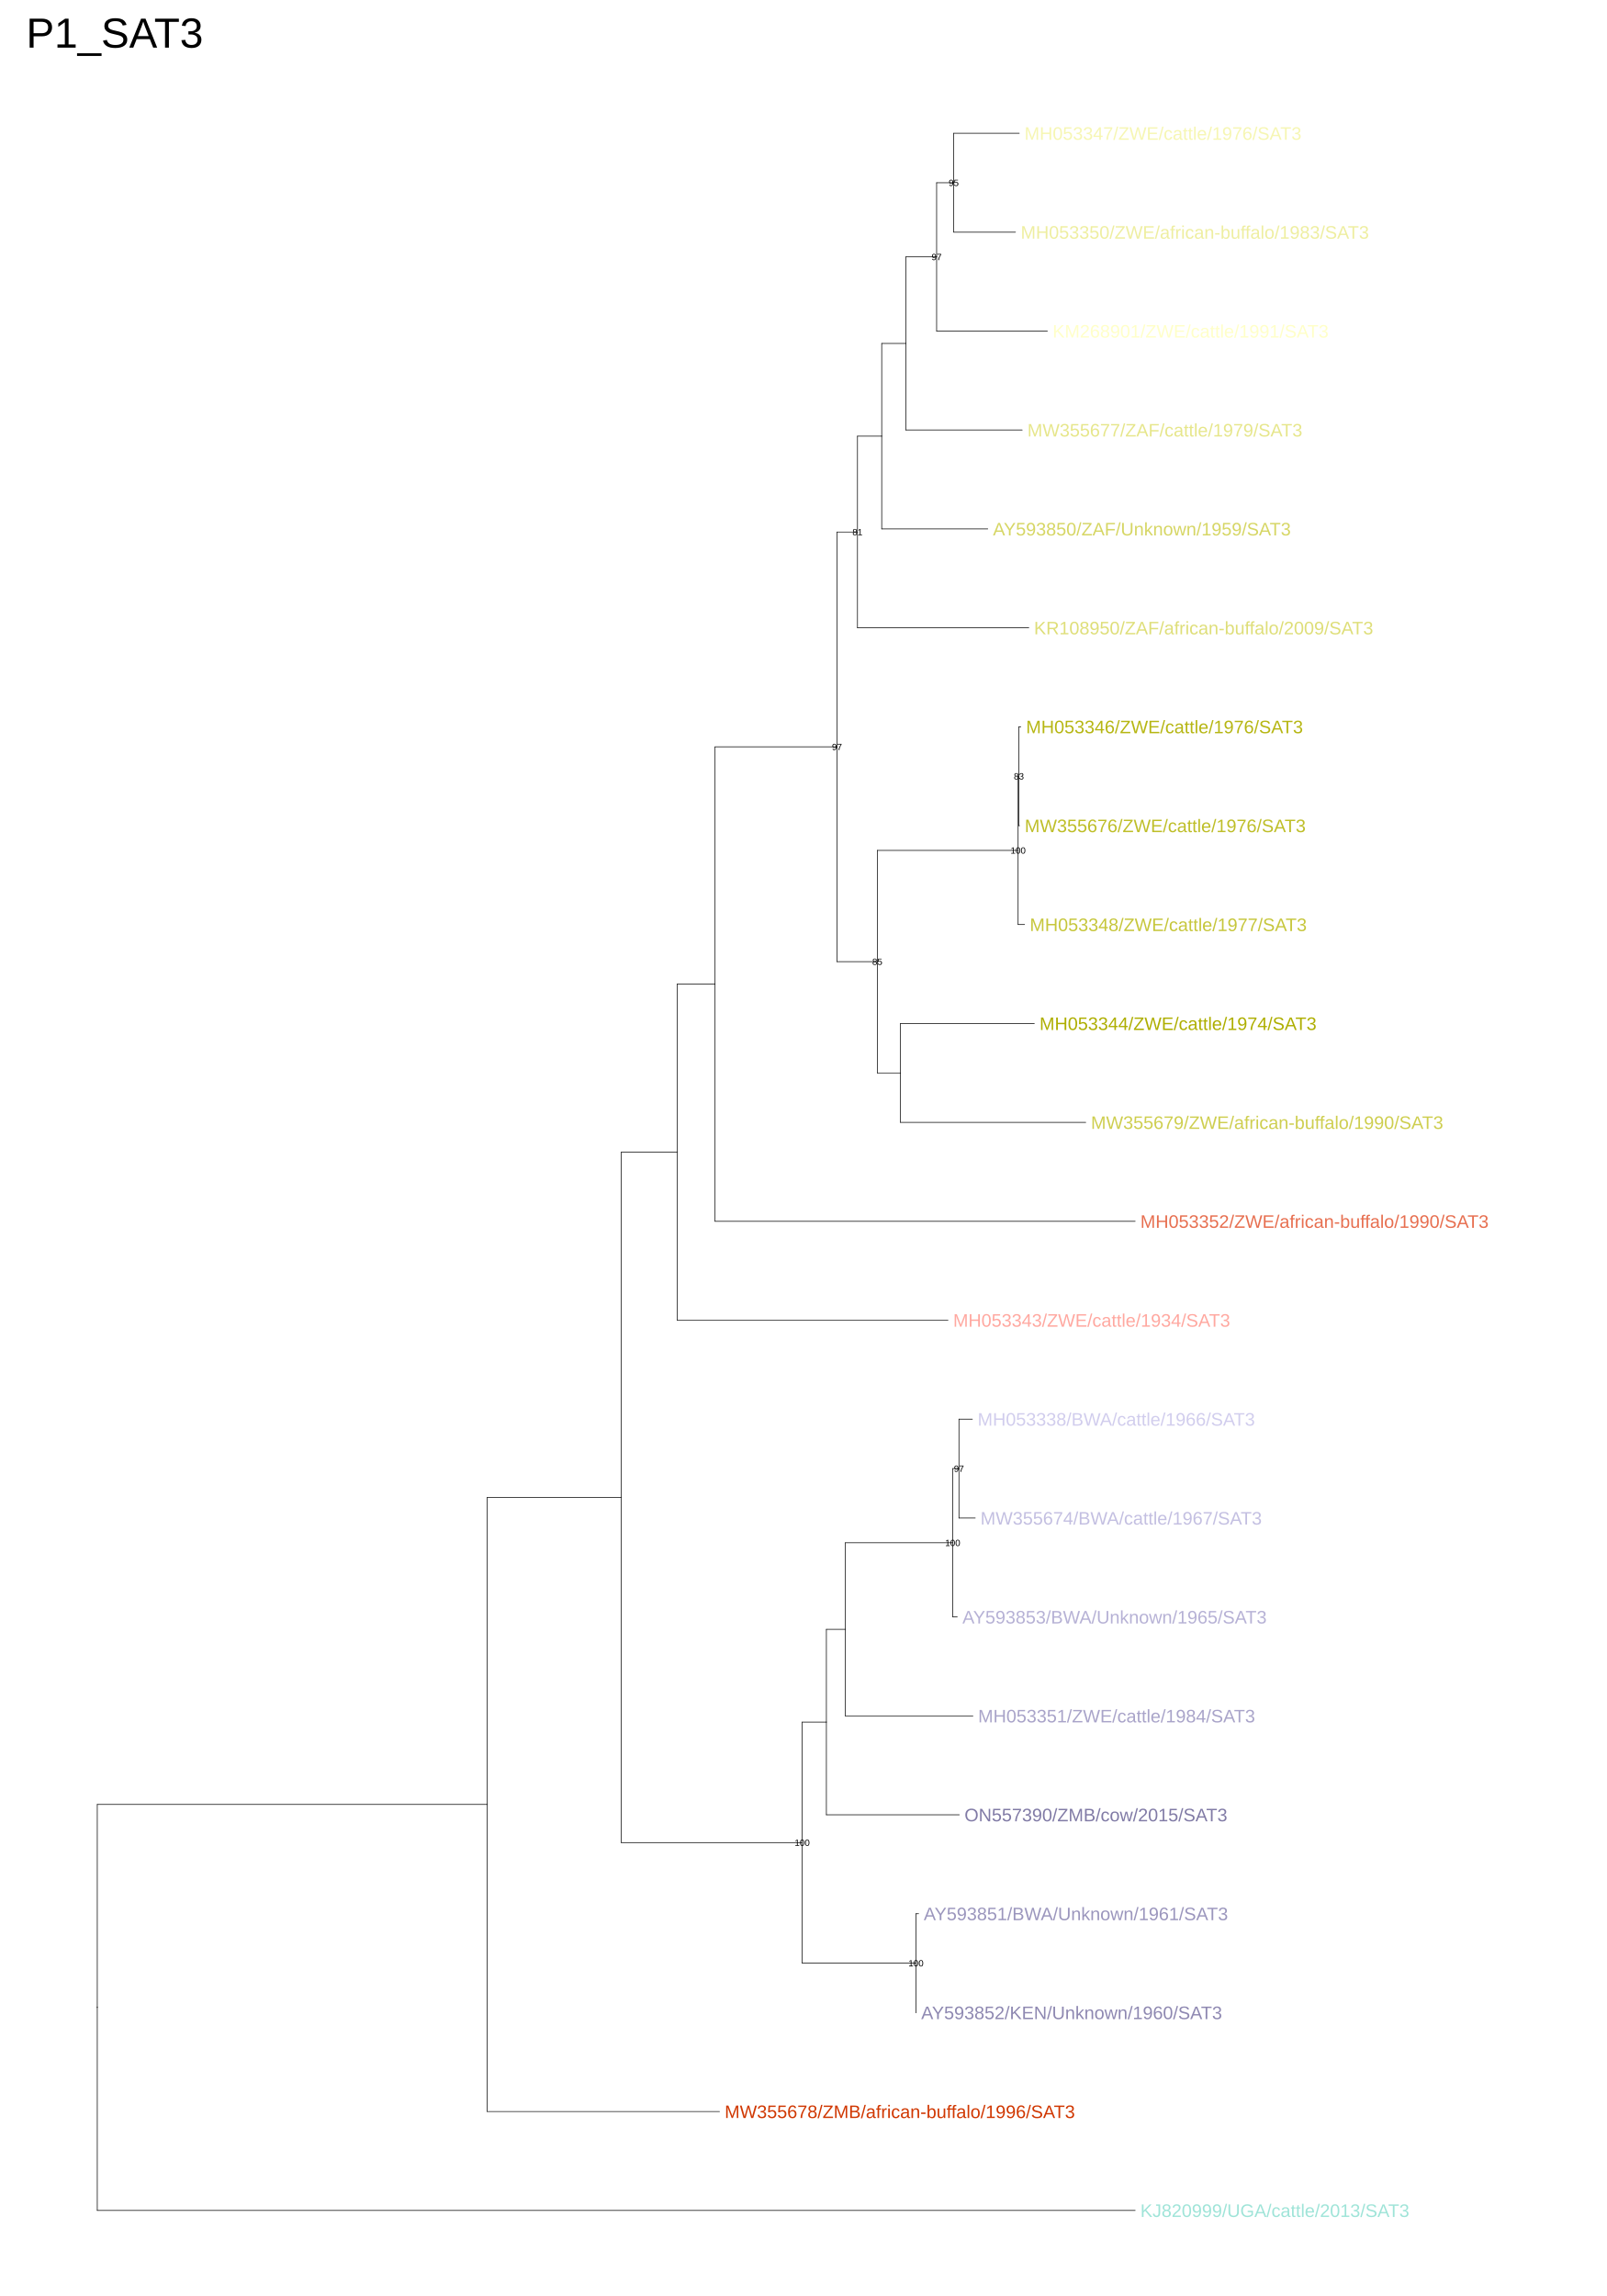
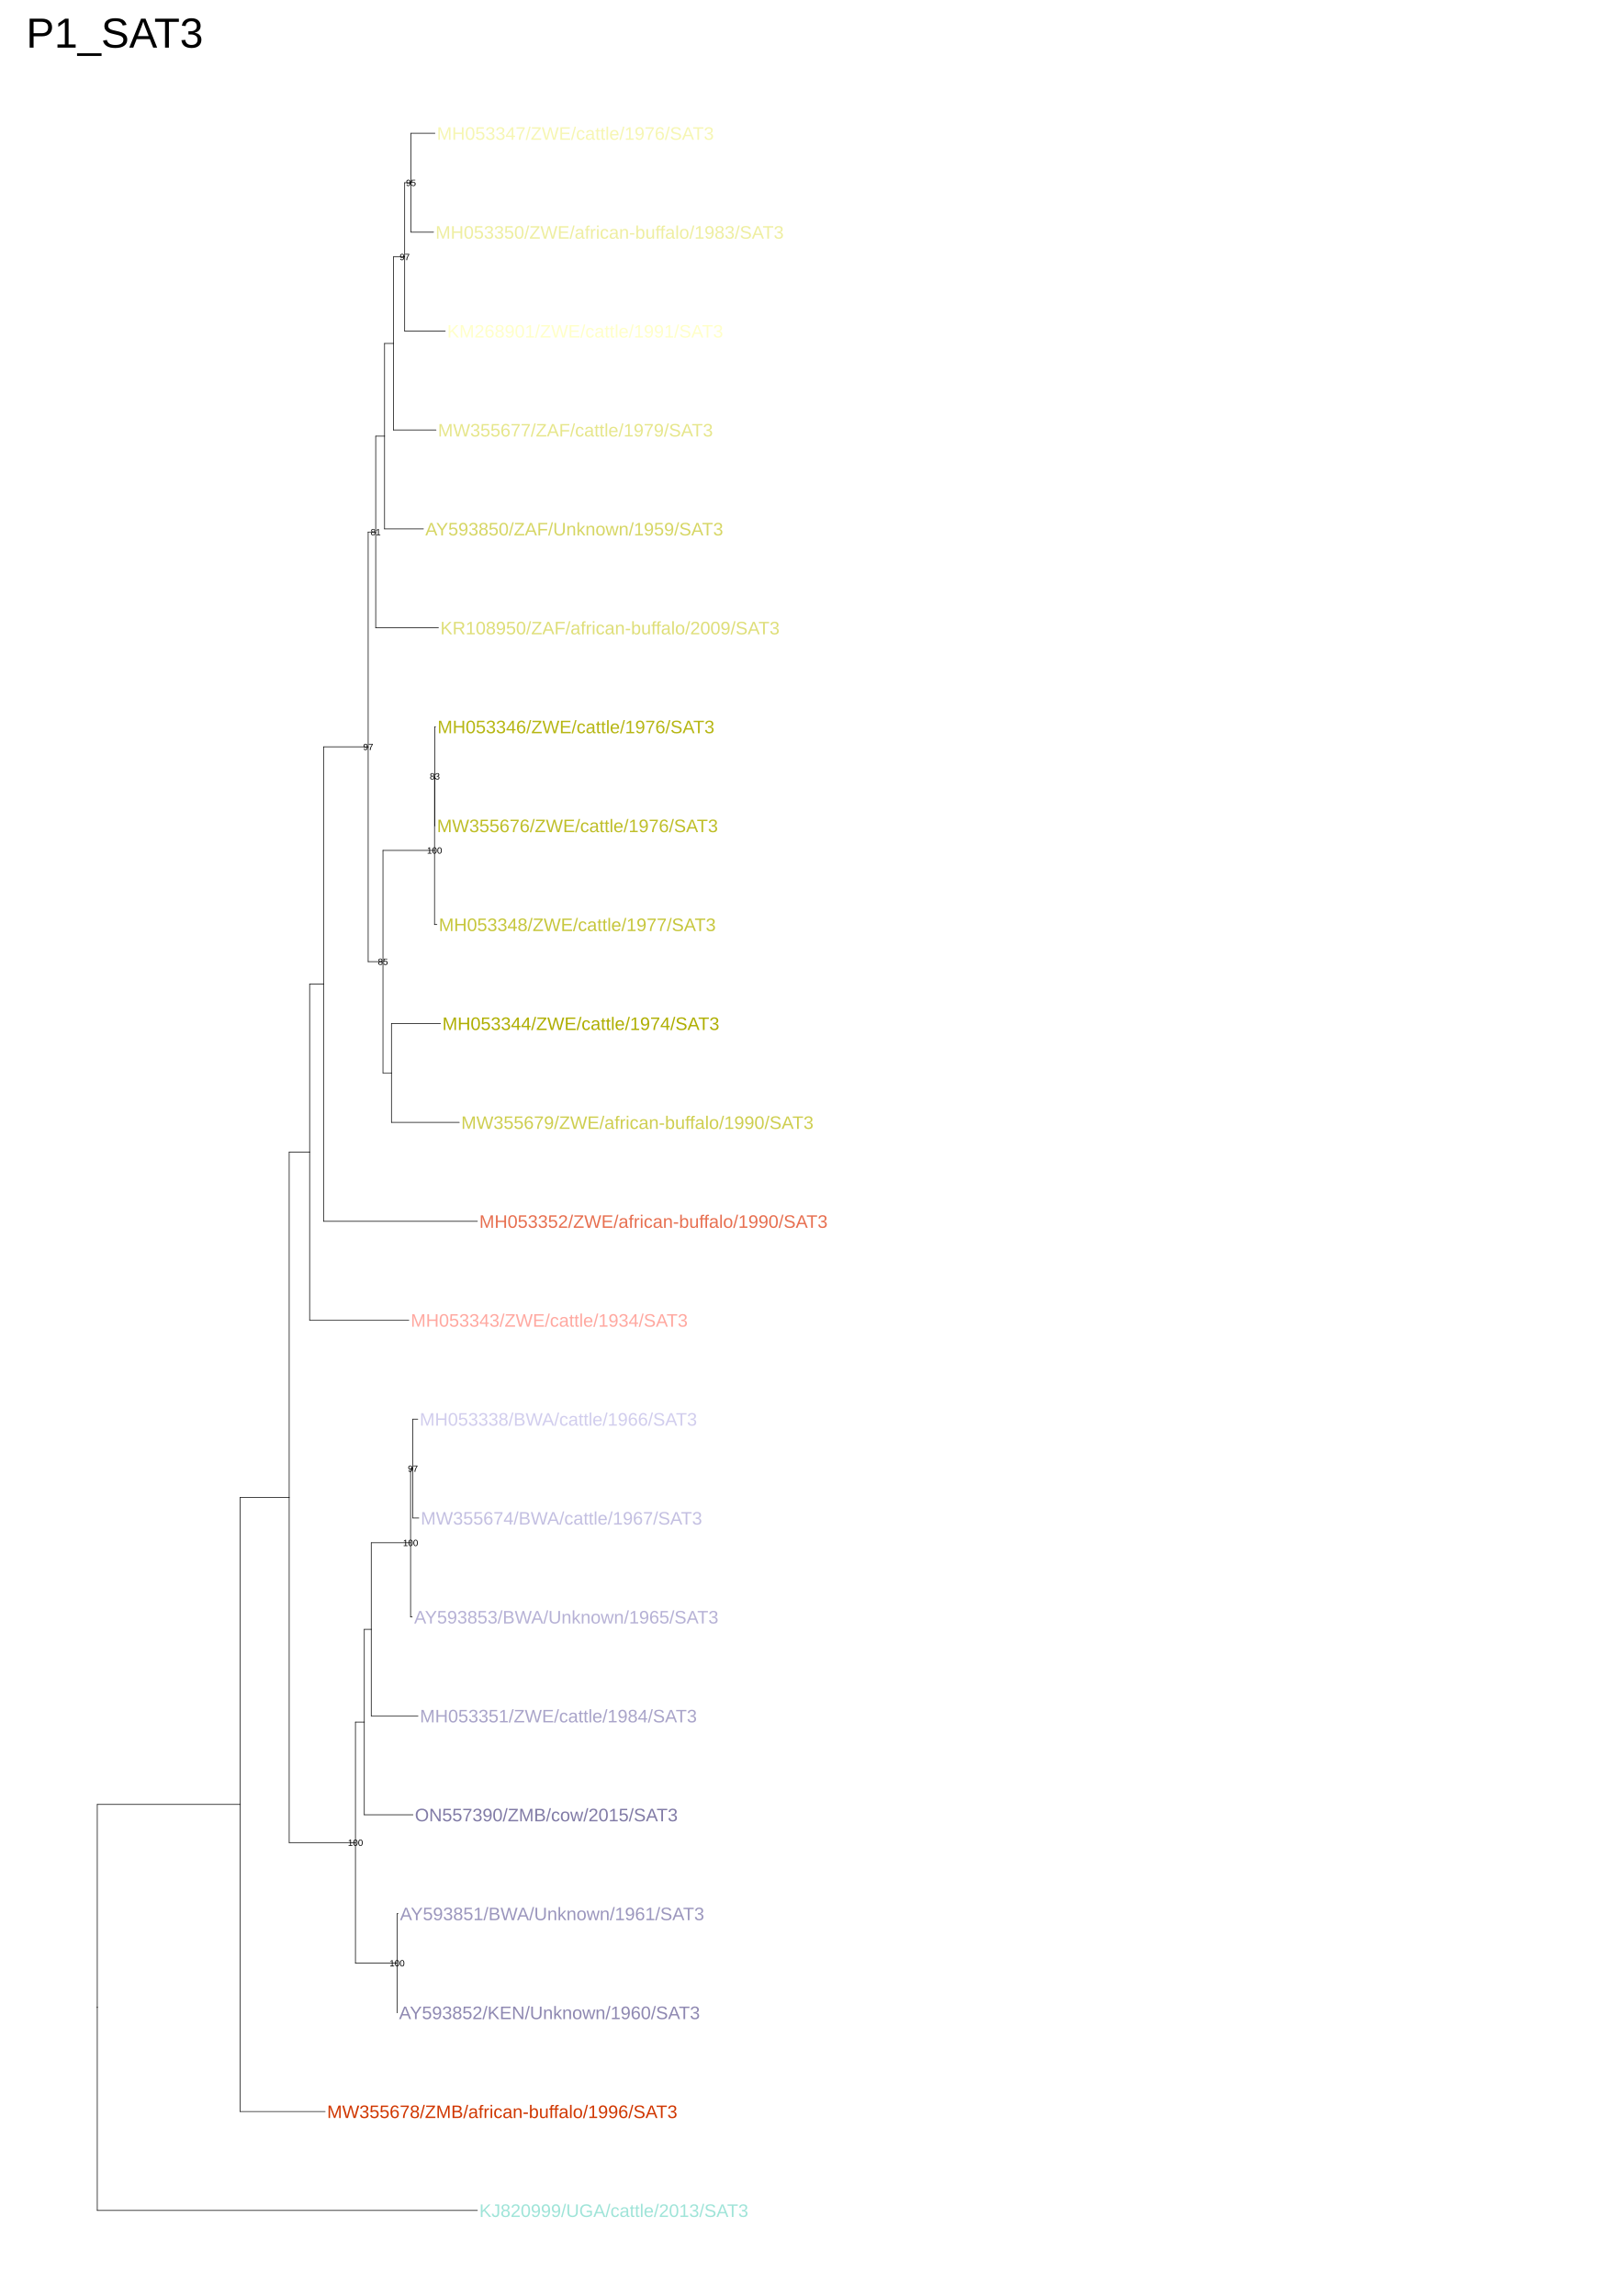
<svg xmlns="http://www.w3.org/2000/svg" class="svglite" width="504.00pt" height="720.00pt" viewBox="0 0 504.00 720.00">
  <defs>
    <style type="text/css">
    .svglite line, .svglite polyline, .svglite polygon, .svglite path, .svglite rect, .svglite circle {
      fill: none;
      stroke: #000000;
      stroke-linecap: round;
      stroke-linejoin: round;
      stroke-miterlimit: 10.00;
    }
    .svglite text {
      white-space: pre;
    }
  </style>
  </defs>
  <rect width="100%" height="100%" style="stroke: none; fill: #FFFFFF;" />
  <defs>
    <clipPath id="cpMC4wMHw1MDQuMDB8MC4wMHw3MjAuMDA=">
      <rect x="0.00" y="0.00" width="504.00" height="720.00" />
    </clipPath>
  </defs>
  <g clip-path="url(#cpMC4wMHw1MDQuMDB8MC4wMHw3MjAuMDA=)">
    <rect x="0.00" y="0.00" width="504.00" height="720.00" style="stroke-width: 1.07; stroke: #FFFFFF; fill: #FFFFFF;" />
  </g>
  <defs>
    <clipPath id="cpOC4yMnw0OTguNTJ8MjMuMTh8NzExLjc4">
      <rect x="8.22" y="23.18" width="490.30" height="688.60" />
    </clipPath>
  </defs>
  <g clip-path="url(#cpOC4yMnw0OTguNTJ8MjMuMTh8NzExLjc4)">
    <rect x="8.22" y="23.18" width="490.30" height="688.60" style="stroke-width: 1.07; stroke: #FFFFFF; fill: #FFFFFF;" />
-     <line x1="259.18" y1="569.10" x2="300.86" y2="569.10" style="stroke-width: 0.21;" />
-     <line x1="282.41" y1="351.97" x2="340.52" y2="351.97" style="stroke-width: 0.21;" />
-     <line x1="282.41" y1="320.95" x2="324.40" y2="320.95" style="stroke-width: 0.21;" />
-     <line x1="319.55" y1="258.92" x2="319.75" y2="258.92" style="stroke-width: 0.21;" />
-     <line x1="319.55" y1="227.90" x2="320.16" y2="227.90" style="stroke-width: 0.21;" />
-     <line x1="319.31" y1="289.93" x2="321.34" y2="289.93" style="stroke-width: 0.21;" />
-     <line x1="284.09" y1="134.84" x2="320.59" y2="134.84" style="stroke-width: 0.21;" />
-     <line x1="299.11" y1="72.81" x2="318.49" y2="72.81" style="stroke-width: 0.21;" />
-     <line x1="299.11" y1="41.79" x2="319.67" y2="41.79" style="stroke-width: 0.21;" />
-     <line x1="293.75" y1="103.82" x2="328.49" y2="103.82" style="stroke-width: 0.21;" />
-     <line x1="276.53" y1="165.86" x2="309.79" y2="165.86" style="stroke-width: 0.21;" />
-     <line x1="268.93" y1="196.88" x2="322.67" y2="196.88" style="stroke-width: 0.21;" />
-     <line x1="224.26" y1="382.99" x2="356.02" y2="382.99" style="stroke-width: 0.21;" />
-     <line x1="212.37" y1="414.01" x2="297.31" y2="414.01" style="stroke-width: 0.21;" />
-     <line x1="152.81" y1="662.15" x2="225.65" y2="662.15" style="stroke-width: 0.21;" />
-     <line x1="30.51" y1="693.17" x2="356.02" y2="693.17" style="stroke-width: 0.21;" />
-     <line x1="287.28" y1="631.13" x2="287.28" y2="631.13" style="stroke-width: 0.21;" />
-     <line x1="287.28" y1="600.12" x2="288.09" y2="600.12" style="stroke-width: 0.21;" />
-     <line x1="300.75" y1="476.04" x2="305.87" y2="476.04" style="stroke-width: 0.21;" />
-     <line x1="300.75" y1="445.02" x2="304.97" y2="445.02" style="stroke-width: 0.21;" />
-     <line x1="298.80" y1="507.06" x2="300.22" y2="507.06" style="stroke-width: 0.21;" />
-     <line x1="265.10" y1="538.08" x2="305.13" y2="538.08" style="stroke-width: 0.21;" />
+     <line x1="114.26" y1="569.10" x2="129.53" y2="569.10" style="stroke-width: 0.21;" />
+     <line x1="122.77" y1="351.97" x2="144.05" y2="351.97" style="stroke-width: 0.21;" />
+     <line x1="122.77" y1="320.95" x2="138.15" y2="320.95" style="stroke-width: 0.21;" />
+     <line x1="136.37" y1="258.92" x2="136.44" y2="258.92" style="stroke-width: 0.21;" />
+     <line x1="136.37" y1="227.90" x2="136.59" y2="227.90" style="stroke-width: 0.21;" />
+     <line x1="136.28" y1="289.93" x2="137.03" y2="289.93" style="stroke-width: 0.21;" />
+     <line x1="123.38" y1="134.84" x2="136.75" y2="134.84" style="stroke-width: 0.21;" />
+     <line x1="128.89" y1="72.81" x2="135.98" y2="72.81" style="stroke-width: 0.21;" />
+     <line x1="128.89" y1="41.79" x2="136.41" y2="41.79" style="stroke-width: 0.21;" />
+     <line x1="126.92" y1="103.82" x2="139.65" y2="103.82" style="stroke-width: 0.21;" />
+     <line x1="120.61" y1="165.86" x2="132.80" y2="165.86" style="stroke-width: 0.21;" />
+     <line x1="117.83" y1="196.88" x2="137.51" y2="196.88" style="stroke-width: 0.21;" />
+     <line x1="101.47" y1="382.99" x2="149.73" y2="382.99" style="stroke-width: 0.21;" />
+     <line x1="97.11" y1="414.01" x2="128.22" y2="414.01" style="stroke-width: 0.21;" />
+     <line x1="75.30" y1="662.15" x2="101.98" y2="662.15" style="stroke-width: 0.21;" />
+     <line x1="30.51" y1="693.17" x2="149.73" y2="693.17" style="stroke-width: 0.21;" />
+     <line x1="124.55" y1="631.13" x2="124.55" y2="631.13" style="stroke-width: 0.21;" />
+     <line x1="124.55" y1="600.12" x2="124.85" y2="600.12" style="stroke-width: 0.21;" />
+     <line x1="129.49" y1="476.04" x2="131.36" y2="476.04" style="stroke-width: 0.21;" />
+     <line x1="129.49" y1="445.02" x2="131.03" y2="445.02" style="stroke-width: 0.21;" />
+     <line x1="128.77" y1="507.06" x2="129.29" y2="507.06" style="stroke-width: 0.21;" />
+     <line x1="116.43" y1="538.08" x2="131.09" y2="538.08" style="stroke-width: 0.21;" />
    <line x1="30.51" y1="629.51" x2="30.51" y2="629.51" style="stroke-width: 0.21;" />
-     <line x1="251.60" y1="540.02" x2="259.18" y2="540.02" style="stroke-width: 0.21;" />
-     <line x1="194.85" y1="577.82" x2="251.60" y2="577.82" style="stroke-width: 0.21;" />
-     <line x1="152.81" y1="469.56" x2="194.85" y2="469.56" style="stroke-width: 0.21;" />
-     <line x1="194.85" y1="361.30" x2="212.37" y2="361.30" style="stroke-width: 0.21;" />
-     <line x1="212.37" y1="308.59" x2="224.26" y2="308.59" style="stroke-width: 0.21;" />
-     <line x1="224.26" y1="234.20" x2="262.50" y2="234.20" style="stroke-width: 0.21;" />
-     <line x1="262.50" y1="301.57" x2="275.15" y2="301.57" style="stroke-width: 0.21;" />
-     <line x1="275.15" y1="336.46" x2="282.41" y2="336.46" style="stroke-width: 0.21;" />
-     <line x1="275.15" y1="266.67" x2="319.31" y2="266.67" style="stroke-width: 0.21;" />
-     <line x1="319.31" y1="243.41" x2="319.55" y2="243.41" style="stroke-width: 0.21;" />
-     <line x1="262.50" y1="166.83" x2="268.93" y2="166.83" style="stroke-width: 0.21;" />
-     <line x1="268.93" y1="136.78" x2="276.53" y2="136.78" style="stroke-width: 0.21;" />
-     <line x1="276.53" y1="107.70" x2="284.09" y2="107.70" style="stroke-width: 0.21;" />
-     <line x1="284.09" y1="80.56" x2="293.75" y2="80.56" style="stroke-width: 0.21;" />
-     <line x1="293.75" y1="57.30" x2="299.11" y2="57.30" style="stroke-width: 0.21;" />
-     <line x1="251.60" y1="615.62" x2="287.28" y2="615.62" style="stroke-width: 0.21;" />
-     <line x1="259.18" y1="510.94" x2="265.10" y2="510.94" style="stroke-width: 0.21;" />
-     <line x1="265.10" y1="483.80" x2="298.80" y2="483.80" style="stroke-width: 0.21;" />
-     <line x1="298.80" y1="460.53" x2="300.75" y2="460.53" style="stroke-width: 0.21;" />
-     <line x1="30.51" y1="565.86" x2="152.81" y2="565.86" style="stroke-width: 0.21;" />
-     <line x1="259.18" y1="540.02" x2="259.18" y2="569.10" style="stroke-width: 0.21;" />
-     <line x1="282.41" y1="336.46" x2="282.41" y2="351.97" style="stroke-width: 0.21;" />
-     <line x1="282.41" y1="336.46" x2="282.41" y2="320.95" style="stroke-width: 0.21;" />
-     <line x1="319.55" y1="243.41" x2="319.55" y2="258.92" style="stroke-width: 0.21;" />
-     <line x1="319.55" y1="243.41" x2="319.55" y2="227.90" style="stroke-width: 0.21;" />
-     <line x1="319.31" y1="266.67" x2="319.31" y2="289.93" style="stroke-width: 0.21;" />
-     <line x1="284.09" y1="107.70" x2="284.09" y2="134.84" style="stroke-width: 0.21;" />
-     <line x1="299.11" y1="57.30" x2="299.11" y2="72.81" style="stroke-width: 0.21;" />
-     <line x1="299.11" y1="57.30" x2="299.11" y2="41.79" style="stroke-width: 0.21;" />
-     <line x1="293.75" y1="80.56" x2="293.75" y2="103.82" style="stroke-width: 0.21;" />
-     <line x1="276.53" y1="136.78" x2="276.53" y2="165.86" style="stroke-width: 0.21;" />
-     <line x1="268.93" y1="166.83" x2="268.93" y2="196.88" style="stroke-width: 0.21;" />
-     <line x1="224.26" y1="308.59" x2="224.26" y2="382.99" style="stroke-width: 0.21;" />
-     <line x1="212.37" y1="361.30" x2="212.37" y2="414.01" style="stroke-width: 0.21;" />
-     <line x1="152.81" y1="565.86" x2="152.81" y2="662.15" style="stroke-width: 0.21;" />
+     <line x1="111.48" y1="540.02" x2="114.26" y2="540.02" style="stroke-width: 0.21;" />
+     <line x1="90.70" y1="577.82" x2="111.48" y2="577.82" style="stroke-width: 0.21;" />
+     <line x1="75.30" y1="469.56" x2="90.70" y2="469.56" style="stroke-width: 0.21;" />
+     <line x1="90.70" y1="361.30" x2="97.11" y2="361.30" style="stroke-width: 0.21;" />
+     <line x1="97.11" y1="308.59" x2="101.47" y2="308.59" style="stroke-width: 0.21;" />
+     <line x1="101.47" y1="234.20" x2="115.47" y2="234.20" style="stroke-width: 0.21;" />
+     <line x1="115.47" y1="301.57" x2="120.11" y2="301.57" style="stroke-width: 0.21;" />
+     <line x1="120.11" y1="336.46" x2="122.77" y2="336.46" style="stroke-width: 0.21;" />
+     <line x1="120.11" y1="266.67" x2="136.28" y2="266.67" style="stroke-width: 0.21;" />
+     <line x1="136.28" y1="243.41" x2="136.37" y2="243.41" style="stroke-width: 0.21;" />
+     <line x1="115.47" y1="166.83" x2="117.83" y2="166.83" style="stroke-width: 0.21;" />
+     <line x1="117.83" y1="136.78" x2="120.61" y2="136.78" style="stroke-width: 0.21;" />
+     <line x1="120.61" y1="107.70" x2="123.38" y2="107.70" style="stroke-width: 0.21;" />
+     <line x1="123.38" y1="80.56" x2="126.92" y2="80.56" style="stroke-width: 0.21;" />
+     <line x1="126.92" y1="57.30" x2="128.89" y2="57.30" style="stroke-width: 0.21;" />
+     <line x1="111.48" y1="615.62" x2="124.55" y2="615.62" style="stroke-width: 0.21;" />
+     <line x1="114.26" y1="510.94" x2="116.43" y2="510.94" style="stroke-width: 0.21;" />
+     <line x1="116.43" y1="483.80" x2="128.77" y2="483.80" style="stroke-width: 0.21;" />
+     <line x1="128.77" y1="460.53" x2="129.49" y2="460.53" style="stroke-width: 0.21;" />
+     <line x1="30.51" y1="565.86" x2="75.30" y2="565.86" style="stroke-width: 0.21;" />
+     <line x1="114.26" y1="540.02" x2="114.26" y2="569.10" style="stroke-width: 0.21;" />
+     <line x1="122.77" y1="336.46" x2="122.77" y2="351.97" style="stroke-width: 0.21;" />
+     <line x1="122.77" y1="336.46" x2="122.77" y2="320.95" style="stroke-width: 0.21;" />
+     <line x1="136.37" y1="243.41" x2="136.37" y2="258.92" style="stroke-width: 0.21;" />
+     <line x1="136.37" y1="243.41" x2="136.37" y2="227.90" style="stroke-width: 0.21;" />
+     <line x1="136.28" y1="266.67" x2="136.28" y2="289.93" style="stroke-width: 0.21;" />
+     <line x1="123.38" y1="107.70" x2="123.38" y2="134.84" style="stroke-width: 0.21;" />
+     <line x1="128.89" y1="57.30" x2="128.89" y2="72.81" style="stroke-width: 0.21;" />
+     <line x1="128.89" y1="57.30" x2="128.89" y2="41.79" style="stroke-width: 0.21;" />
+     <line x1="126.92" y1="80.56" x2="126.92" y2="103.82" style="stroke-width: 0.21;" />
+     <line x1="120.61" y1="136.78" x2="120.61" y2="165.86" style="stroke-width: 0.21;" />
+     <line x1="117.83" y1="166.83" x2="117.83" y2="196.88" style="stroke-width: 0.21;" />
+     <line x1="101.47" y1="308.59" x2="101.47" y2="382.99" style="stroke-width: 0.21;" />
+     <line x1="97.11" y1="361.30" x2="97.11" y2="414.01" style="stroke-width: 0.21;" />
+     <line x1="75.30" y1="565.86" x2="75.30" y2="662.15" style="stroke-width: 0.21;" />
    <line x1="30.51" y1="629.51" x2="30.51" y2="693.17" style="stroke-width: 0.21;" />
-     <line x1="287.28" y1="615.62" x2="287.28" y2="631.13" style="stroke-width: 0.21;" />
-     <line x1="287.28" y1="615.62" x2="287.28" y2="600.12" style="stroke-width: 0.21;" />
-     <line x1="300.75" y1="460.53" x2="300.75" y2="476.04" style="stroke-width: 0.21;" />
-     <line x1="300.75" y1="460.53" x2="300.75" y2="445.02" style="stroke-width: 0.21;" />
-     <line x1="298.80" y1="483.80" x2="298.80" y2="507.06" style="stroke-width: 0.21;" />
-     <line x1="265.10" y1="510.94" x2="265.10" y2="538.08" style="stroke-width: 0.21;" />
+     <line x1="124.55" y1="615.62" x2="124.55" y2="631.13" style="stroke-width: 0.21;" />
+     <line x1="124.55" y1="615.62" x2="124.55" y2="600.12" style="stroke-width: 0.21;" />
+     <line x1="129.49" y1="460.53" x2="129.49" y2="476.04" style="stroke-width: 0.21;" />
+     <line x1="129.49" y1="460.53" x2="129.49" y2="445.02" style="stroke-width: 0.21;" />
+     <line x1="128.77" y1="483.80" x2="128.77" y2="507.06" style="stroke-width: 0.21;" />
+     <line x1="116.43" y1="510.94" x2="116.43" y2="538.08" style="stroke-width: 0.21;" />
    <line x1="30.51" y1="629.51" x2="30.51" y2="629.51" style="stroke-width: 0.21;" />
-     <line x1="251.60" y1="577.82" x2="251.60" y2="540.02" style="stroke-width: 0.21;" />
-     <line x1="194.85" y1="469.56" x2="194.85" y2="577.82" style="stroke-width: 0.21;" />
-     <line x1="152.81" y1="565.86" x2="152.81" y2="469.56" style="stroke-width: 0.21;" />
-     <line x1="194.85" y1="469.56" x2="194.85" y2="361.30" style="stroke-width: 0.21;" />
-     <line x1="212.37" y1="361.30" x2="212.37" y2="308.59" style="stroke-width: 0.21;" />
-     <line x1="224.26" y1="308.59" x2="224.26" y2="234.20" style="stroke-width: 0.21;" />
-     <line x1="262.50" y1="234.20" x2="262.50" y2="301.57" style="stroke-width: 0.21;" />
-     <line x1="275.15" y1="301.57" x2="275.15" y2="336.46" style="stroke-width: 0.21;" />
-     <line x1="275.15" y1="301.57" x2="275.15" y2="266.67" style="stroke-width: 0.21;" />
-     <line x1="319.31" y1="266.67" x2="319.31" y2="243.41" style="stroke-width: 0.21;" />
-     <line x1="262.50" y1="234.20" x2="262.50" y2="166.83" style="stroke-width: 0.21;" />
-     <line x1="268.93" y1="166.83" x2="268.93" y2="136.78" style="stroke-width: 0.21;" />
-     <line x1="276.53" y1="136.78" x2="276.53" y2="107.70" style="stroke-width: 0.21;" />
-     <line x1="284.09" y1="107.70" x2="284.09" y2="80.56" style="stroke-width: 0.21;" />
-     <line x1="293.75" y1="80.56" x2="293.75" y2="57.30" style="stroke-width: 0.21;" />
-     <line x1="251.60" y1="577.82" x2="251.60" y2="615.62" style="stroke-width: 0.21;" />
-     <line x1="259.18" y1="540.02" x2="259.18" y2="510.94" style="stroke-width: 0.21;" />
-     <line x1="265.10" y1="510.94" x2="265.10" y2="483.80" style="stroke-width: 0.21;" />
-     <line x1="298.80" y1="483.80" x2="298.80" y2="460.53" style="stroke-width: 0.21;" />
+     <line x1="111.48" y1="577.82" x2="111.48" y2="540.02" style="stroke-width: 0.21;" />
+     <line x1="90.70" y1="469.56" x2="90.70" y2="577.82" style="stroke-width: 0.21;" />
+     <line x1="75.30" y1="565.86" x2="75.30" y2="469.56" style="stroke-width: 0.21;" />
+     <line x1="90.70" y1="469.56" x2="90.70" y2="361.30" style="stroke-width: 0.21;" />
+     <line x1="97.11" y1="361.30" x2="97.11" y2="308.59" style="stroke-width: 0.21;" />
+     <line x1="101.47" y1="308.59" x2="101.47" y2="234.20" style="stroke-width: 0.21;" />
+     <line x1="115.47" y1="234.20" x2="115.47" y2="301.57" style="stroke-width: 0.21;" />
+     <line x1="120.11" y1="301.57" x2="120.11" y2="336.46" style="stroke-width: 0.21;" />
+     <line x1="120.11" y1="301.57" x2="120.11" y2="266.67" style="stroke-width: 0.21;" />
+     <line x1="136.28" y1="266.67" x2="136.28" y2="243.41" style="stroke-width: 0.21;" />
+     <line x1="115.47" y1="234.20" x2="115.47" y2="166.83" style="stroke-width: 0.21;" />
+     <line x1="117.83" y1="166.83" x2="117.83" y2="136.78" style="stroke-width: 0.21;" />
+     <line x1="120.61" y1="136.78" x2="120.61" y2="107.70" style="stroke-width: 0.21;" />
+     <line x1="123.38" y1="107.70" x2="123.38" y2="80.56" style="stroke-width: 0.21;" />
+     <line x1="126.92" y1="80.56" x2="126.92" y2="57.30" style="stroke-width: 0.21;" />
+     <line x1="111.48" y1="577.82" x2="111.48" y2="615.62" style="stroke-width: 0.21;" />
+     <line x1="114.26" y1="540.02" x2="114.26" y2="510.94" style="stroke-width: 0.21;" />
+     <line x1="116.43" y1="510.94" x2="116.43" y2="483.80" style="stroke-width: 0.21;" />
+     <line x1="128.77" y1="483.80" x2="128.77" y2="460.53" style="stroke-width: 0.21;" />
    <line x1="30.51" y1="629.51" x2="30.51" y2="565.86" style="stroke-width: 0.21;" />
-     <text x="251.60" y="578.84" text-anchor="middle" style="font-size: 2.85px; font-family: &quot;Arial&quot;;" textLength="4.75px" lengthAdjust="spacingAndGlyphs">100</text>
-     <text x="262.50" y="235.22" text-anchor="middle" style="font-size: 2.85px; font-family: &quot;Arial&quot;;" textLength="3.17px" lengthAdjust="spacingAndGlyphs">97</text>
-     <text x="275.15" y="302.58" text-anchor="middle" style="font-size: 2.85px; font-family: &quot;Arial&quot;;" textLength="3.17px" lengthAdjust="spacingAndGlyphs">85</text>
-     <text x="319.31" y="267.69" text-anchor="middle" style="font-size: 2.85px; font-family: &quot;Arial&quot;;" textLength="4.75px" lengthAdjust="spacingAndGlyphs">100</text>
-     <text x="319.55" y="244.43" text-anchor="middle" style="font-size: 2.85px; font-family: &quot;Arial&quot;;" textLength="3.17px" lengthAdjust="spacingAndGlyphs">83</text>
-     <text x="268.93" y="167.85" text-anchor="middle" style="font-size: 2.85px; font-family: &quot;Arial&quot;;" textLength="3.17px" lengthAdjust="spacingAndGlyphs">81</text>
-     <text x="293.75" y="81.58" text-anchor="middle" style="font-size: 2.85px; font-family: &quot;Arial&quot;;" textLength="3.17px" lengthAdjust="spacingAndGlyphs">97</text>
-     <text x="299.11" y="58.32" text-anchor="middle" style="font-size: 2.85px; font-family: &quot;Arial&quot;;" textLength="3.17px" lengthAdjust="spacingAndGlyphs">95</text>
-     <text x="287.28" y="616.64" text-anchor="middle" style="font-size: 2.85px; font-family: &quot;Arial&quot;;" textLength="4.75px" lengthAdjust="spacingAndGlyphs">100</text>
-     <text x="298.80" y="484.82" text-anchor="middle" style="font-size: 2.85px; font-family: &quot;Arial&quot;;" textLength="4.75px" lengthAdjust="spacingAndGlyphs">100</text>
-     <text x="300.75" y="461.55" text-anchor="middle" style="font-size: 2.85px; font-family: &quot;Arial&quot;;" textLength="3.17px" lengthAdjust="spacingAndGlyphs">97</text>
-     <text x="311.42" y="167.90" style="font-size: 5.69px;fill: #D6D664; font-family: &quot;Arial&quot;;" textLength="93.34px" lengthAdjust="spacingAndGlyphs">AY593850/ZAF/Unknown/1959/SAT3</text>
-     <text x="289.72" y="602.15" style="font-size: 5.69px;fill: #9B96BD; font-family: &quot;Arial&quot;;" textLength="95.34px" lengthAdjust="spacingAndGlyphs">AY593851/BWA/Unknown/1961/SAT3</text>
-     <text x="288.91" y="633.17" style="font-size: 5.69px;fill: #8E88B1; font-family: &quot;Arial&quot;;" textLength="94.29px" lengthAdjust="spacingAndGlyphs">AY593852/KEN/Unknown/1960/SAT3</text>
-     <text x="301.84" y="509.10" style="font-size: 5.69px;fill: #B6B1D5; font-family: &quot;Arial&quot;;" textLength="95.34px" lengthAdjust="spacingAndGlyphs">AY593853/BWA/Unknown/1965/SAT3</text>
-     <text x="357.65" y="695.21" style="font-size: 5.69px;fill: #9FE4D8; font-family: &quot;Arial&quot;;" textLength="84.27px" lengthAdjust="spacingAndGlyphs">KJ820999/UGA/cattle/2013/SAT3</text>
-     <text x="330.12" y="105.86" style="font-size: 5.69px;fill: #FFFFC8; font-family: &quot;Arial&quot;;" textLength="86.48px" lengthAdjust="spacingAndGlyphs">KM268901/ZWE/cattle/1991/SAT3</text>
-     <text x="324.29" y="198.92" style="font-size: 5.69px;fill: #DEDE78; font-family: &quot;Arial&quot;;" textLength="106.29px" lengthAdjust="spacingAndGlyphs">KR108950/ZAF/african-buffalo/2009/SAT3</text>
-     <text x="306.60" y="447.06" style="font-size: 5.69px;fill: #D1CDED; font-family: &quot;Arial&quot;;" textLength="86.90px" lengthAdjust="spacingAndGlyphs">MH053338/BWA/cattle/1966/SAT3</text>
-     <text x="298.94" y="416.04" style="font-size: 5.69px;fill: #FFA8A0; font-family: &quot;Arial&quot;;" textLength="86.80px" lengthAdjust="spacingAndGlyphs">MH053343/ZWE/cattle/1934/SAT3</text>
-     <text x="326.03" y="322.99" style="font-size: 5.69px;fill: #AEAE00; font-family: &quot;Arial&quot;;" textLength="86.80px" lengthAdjust="spacingAndGlyphs">MH053344/ZWE/cattle/1974/SAT3</text>
-     <text x="321.79" y="229.93" style="font-size: 5.69px;fill: #B6B613; font-family: &quot;Arial&quot;;" textLength="86.80px" lengthAdjust="spacingAndGlyphs">MH053346/ZWE/cattle/1976/SAT3</text>
-     <text x="321.30" y="43.83" style="font-size: 5.69px;fill: #F6F6B3; font-family: &quot;Arial&quot;;" textLength="86.80px" lengthAdjust="spacingAndGlyphs">MH053347/ZWE/cattle/1976/SAT3</text>
-     <text x="322.97" y="291.97" style="font-size: 5.69px;fill: #C6C63B; font-family: &quot;Arial&quot;;" textLength="86.80px" lengthAdjust="spacingAndGlyphs">MH053348/ZWE/cattle/1977/SAT3</text>
-     <text x="320.12" y="74.84" style="font-size: 5.69px;fill: #EEEEA0; font-family: &quot;Arial&quot;;" textLength="109.13px" lengthAdjust="spacingAndGlyphs">MH053350/ZWE/african-buffalo/1983/SAT3</text>
-     <text x="306.76" y="540.12" style="font-size: 5.69px;fill: #A9A4C9; font-family: &quot;Arial&quot;;" textLength="86.80px" lengthAdjust="spacingAndGlyphs">MH053351/ZWE/cattle/1984/SAT3</text>
-     <text x="357.65" y="385.03" style="font-size: 5.69px;fill: #E76F50; font-family: &quot;Arial&quot;;" textLength="109.13px" lengthAdjust="spacingAndGlyphs">MH053352/ZWE/african-buffalo/1990/SAT3</text>
-     <text x="307.50" y="478.08" style="font-size: 5.69px;fill: #C3BFE1; font-family: &quot;Arial&quot;;" textLength="88.16px" lengthAdjust="spacingAndGlyphs">MW355674/BWA/cattle/1967/SAT3</text>
-     <text x="321.38" y="260.95" style="font-size: 5.69px;fill: #BEBE28; font-family: &quot;Arial&quot;;" textLength="88.06px" lengthAdjust="spacingAndGlyphs">MW355676/ZWE/cattle/1976/SAT3</text>
-     <text x="322.22" y="136.88" style="font-size: 5.69px;fill: #E6E68B; font-family: &quot;Arial&quot;;" textLength="86.16px" lengthAdjust="spacingAndGlyphs">MW355677/ZAF/cattle/1979/SAT3</text>
-     <text x="227.28" y="664.19" style="font-size: 5.69px;fill: #D03701; font-family: &quot;Arial&quot;;" textLength="109.76px" lengthAdjust="spacingAndGlyphs">MW355678/ZMB/african-buffalo/1996/SAT3</text>
-     <text x="342.15" y="354.01" style="font-size: 5.69px;fill: #CECE4F; font-family: &quot;Arial&quot;;" textLength="110.39px" lengthAdjust="spacingAndGlyphs">MW355679/ZWE/african-buffalo/1990/SAT3</text>
-     <text x="302.49" y="571.13" style="font-size: 5.69px;fill: #817BA6; font-family: &quot;Arial&quot;;" textLength="82.38px" lengthAdjust="spacingAndGlyphs">ON557390/ZMB/cow/2015/SAT3</text>
+     <text x="111.48" y="578.84" text-anchor="middle" style="font-size: 2.85px; font-family: &quot;Arial&quot;;" textLength="4.75px" lengthAdjust="spacingAndGlyphs">100</text>
+     <text x="115.47" y="235.22" text-anchor="middle" style="font-size: 2.85px; font-family: &quot;Arial&quot;;" textLength="3.17px" lengthAdjust="spacingAndGlyphs">97</text>
+     <text x="120.11" y="302.58" text-anchor="middle" style="font-size: 2.85px; font-family: &quot;Arial&quot;;" textLength="3.17px" lengthAdjust="spacingAndGlyphs">85</text>
+     <text x="136.28" y="267.69" text-anchor="middle" style="font-size: 2.85px; font-family: &quot;Arial&quot;;" textLength="4.75px" lengthAdjust="spacingAndGlyphs">100</text>
+     <text x="136.37" y="244.43" text-anchor="middle" style="font-size: 2.85px; font-family: &quot;Arial&quot;;" textLength="3.17px" lengthAdjust="spacingAndGlyphs">83</text>
+     <text x="117.83" y="167.85" text-anchor="middle" style="font-size: 2.85px; font-family: &quot;Arial&quot;;" textLength="3.17px" lengthAdjust="spacingAndGlyphs">81</text>
+     <text x="126.92" y="81.58" text-anchor="middle" style="font-size: 2.85px; font-family: &quot;Arial&quot;;" textLength="3.17px" lengthAdjust="spacingAndGlyphs">97</text>
+     <text x="128.89" y="58.32" text-anchor="middle" style="font-size: 2.85px; font-family: &quot;Arial&quot;;" textLength="3.17px" lengthAdjust="spacingAndGlyphs">95</text>
+     <text x="124.55" y="616.64" text-anchor="middle" style="font-size: 2.85px; font-family: &quot;Arial&quot;;" textLength="4.75px" lengthAdjust="spacingAndGlyphs">100</text>
+     <text x="128.77" y="484.82" text-anchor="middle" style="font-size: 2.85px; font-family: &quot;Arial&quot;;" textLength="4.75px" lengthAdjust="spacingAndGlyphs">100</text>
+     <text x="129.49" y="461.55" text-anchor="middle" style="font-size: 2.85px; font-family: &quot;Arial&quot;;" textLength="3.17px" lengthAdjust="spacingAndGlyphs">97</text>
+     <text x="133.39" y="167.90" style="font-size: 5.69px;fill: #D6D664; font-family: &quot;Arial&quot;;" textLength="93.34px" lengthAdjust="spacingAndGlyphs">AY593850/ZAF/Unknown/1959/SAT3</text>
+     <text x="125.44" y="602.15" style="font-size: 5.69px;fill: #9B96BD; font-family: &quot;Arial&quot;;" textLength="95.34px" lengthAdjust="spacingAndGlyphs">AY593851/BWA/Unknown/1961/SAT3</text>
+     <text x="125.15" y="633.17" style="font-size: 5.69px;fill: #8E88B1; font-family: &quot;Arial&quot;;" textLength="94.29px" lengthAdjust="spacingAndGlyphs">AY593852/KEN/Unknown/1960/SAT3</text>
+     <text x="129.89" y="509.10" style="font-size: 5.69px;fill: #B6B1D5; font-family: &quot;Arial&quot;;" textLength="95.34px" lengthAdjust="spacingAndGlyphs">AY593853/BWA/Unknown/1965/SAT3</text>
+     <text x="150.33" y="695.21" style="font-size: 5.69px;fill: #9FE4D8; font-family: &quot;Arial&quot;;" textLength="84.27px" lengthAdjust="spacingAndGlyphs">KJ820999/UGA/cattle/2013/SAT3</text>
+     <text x="140.24" y="105.86" style="font-size: 5.69px;fill: #FFFFC8; font-family: &quot;Arial&quot;;" textLength="86.48px" lengthAdjust="spacingAndGlyphs">KM268901/ZWE/cattle/1991/SAT3</text>
+     <text x="138.11" y="198.92" style="font-size: 5.69px;fill: #DEDE78; font-family: &quot;Arial&quot;;" textLength="106.29px" lengthAdjust="spacingAndGlyphs">KR108950/ZAF/african-buffalo/2009/SAT3</text>
+     <text x="131.63" y="447.06" style="font-size: 5.69px;fill: #D1CDED; font-family: &quot;Arial&quot;;" textLength="86.90px" lengthAdjust="spacingAndGlyphs">MH053338/BWA/cattle/1966/SAT3</text>
+     <text x="128.82" y="416.04" style="font-size: 5.69px;fill: #FFA8A0; font-family: &quot;Arial&quot;;" textLength="86.80px" lengthAdjust="spacingAndGlyphs">MH053343/ZWE/cattle/1934/SAT3</text>
+     <text x="138.74" y="322.99" style="font-size: 5.69px;fill: #AEAE00; font-family: &quot;Arial&quot;;" textLength="86.80px" lengthAdjust="spacingAndGlyphs">MH053344/ZWE/cattle/1974/SAT3</text>
+     <text x="137.19" y="229.93" style="font-size: 5.69px;fill: #B6B613; font-family: &quot;Arial&quot;;" textLength="86.80px" lengthAdjust="spacingAndGlyphs">MH053346/ZWE/cattle/1976/SAT3</text>
+     <text x="137.01" y="43.83" style="font-size: 5.69px;fill: #F6F6B3; font-family: &quot;Arial&quot;;" textLength="86.80px" lengthAdjust="spacingAndGlyphs">MH053347/ZWE/cattle/1976/SAT3</text>
+     <text x="137.62" y="291.97" style="font-size: 5.69px;fill: #C6C63B; font-family: &quot;Arial&quot;;" textLength="86.80px" lengthAdjust="spacingAndGlyphs">MH053348/ZWE/cattle/1977/SAT3</text>
+     <text x="136.58" y="74.84" style="font-size: 5.69px;fill: #EEEEA0; font-family: &quot;Arial&quot;;" textLength="109.13px" lengthAdjust="spacingAndGlyphs">MH053350/ZWE/african-buffalo/1983/SAT3</text>
+     <text x="131.69" y="540.12" style="font-size: 5.69px;fill: #A9A4C9; font-family: &quot;Arial&quot;;" textLength="86.80px" lengthAdjust="spacingAndGlyphs">MH053351/ZWE/cattle/1984/SAT3</text>
+     <text x="150.33" y="385.03" style="font-size: 5.69px;fill: #E76F50; font-family: &quot;Arial&quot;;" textLength="109.13px" lengthAdjust="spacingAndGlyphs">MH053352/ZWE/african-buffalo/1990/SAT3</text>
+     <text x="131.96" y="478.08" style="font-size: 5.69px;fill: #C3BFE1; font-family: &quot;Arial&quot;;" textLength="88.16px" lengthAdjust="spacingAndGlyphs">MW355674/BWA/cattle/1967/SAT3</text>
+     <text x="137.04" y="260.95" style="font-size: 5.69px;fill: #BEBE28; font-family: &quot;Arial&quot;;" textLength="88.06px" lengthAdjust="spacingAndGlyphs">MW355676/ZWE/cattle/1976/SAT3</text>
+     <text x="137.35" y="136.88" style="font-size: 5.69px;fill: #E6E68B; font-family: &quot;Arial&quot;;" textLength="86.16px" lengthAdjust="spacingAndGlyphs">MW355677/ZAF/cattle/1979/SAT3</text>
+     <text x="102.58" y="664.19" style="font-size: 5.69px;fill: #D03701; font-family: &quot;Arial&quot;;" textLength="109.76px" lengthAdjust="spacingAndGlyphs">MW355678/ZMB/african-buffalo/1996/SAT3</text>
+     <text x="144.65" y="354.01" style="font-size: 5.69px;fill: #CECE4F; font-family: &quot;Arial&quot;;" textLength="110.39px" lengthAdjust="spacingAndGlyphs">MW355679/ZWE/african-buffalo/1990/SAT3</text>
+     <text x="130.12" y="571.13" style="font-size: 5.69px;fill: #817BA6; font-family: &quot;Arial&quot;;" textLength="82.38px" lengthAdjust="spacingAndGlyphs">ON557390/ZMB/cow/2015/SAT3</text>
  </g>
  <g clip-path="url(#cpMC4wMHw1MDQuMDB8MC4wMHw3MjAuMDA=)">
    <text x="8.22" y="14.93" style="font-size: 13.20px; font-family: &quot;Arial&quot;;" textLength="55.48px" lengthAdjust="spacingAndGlyphs">P1_SAT3</text>
  </g>
</svg>
